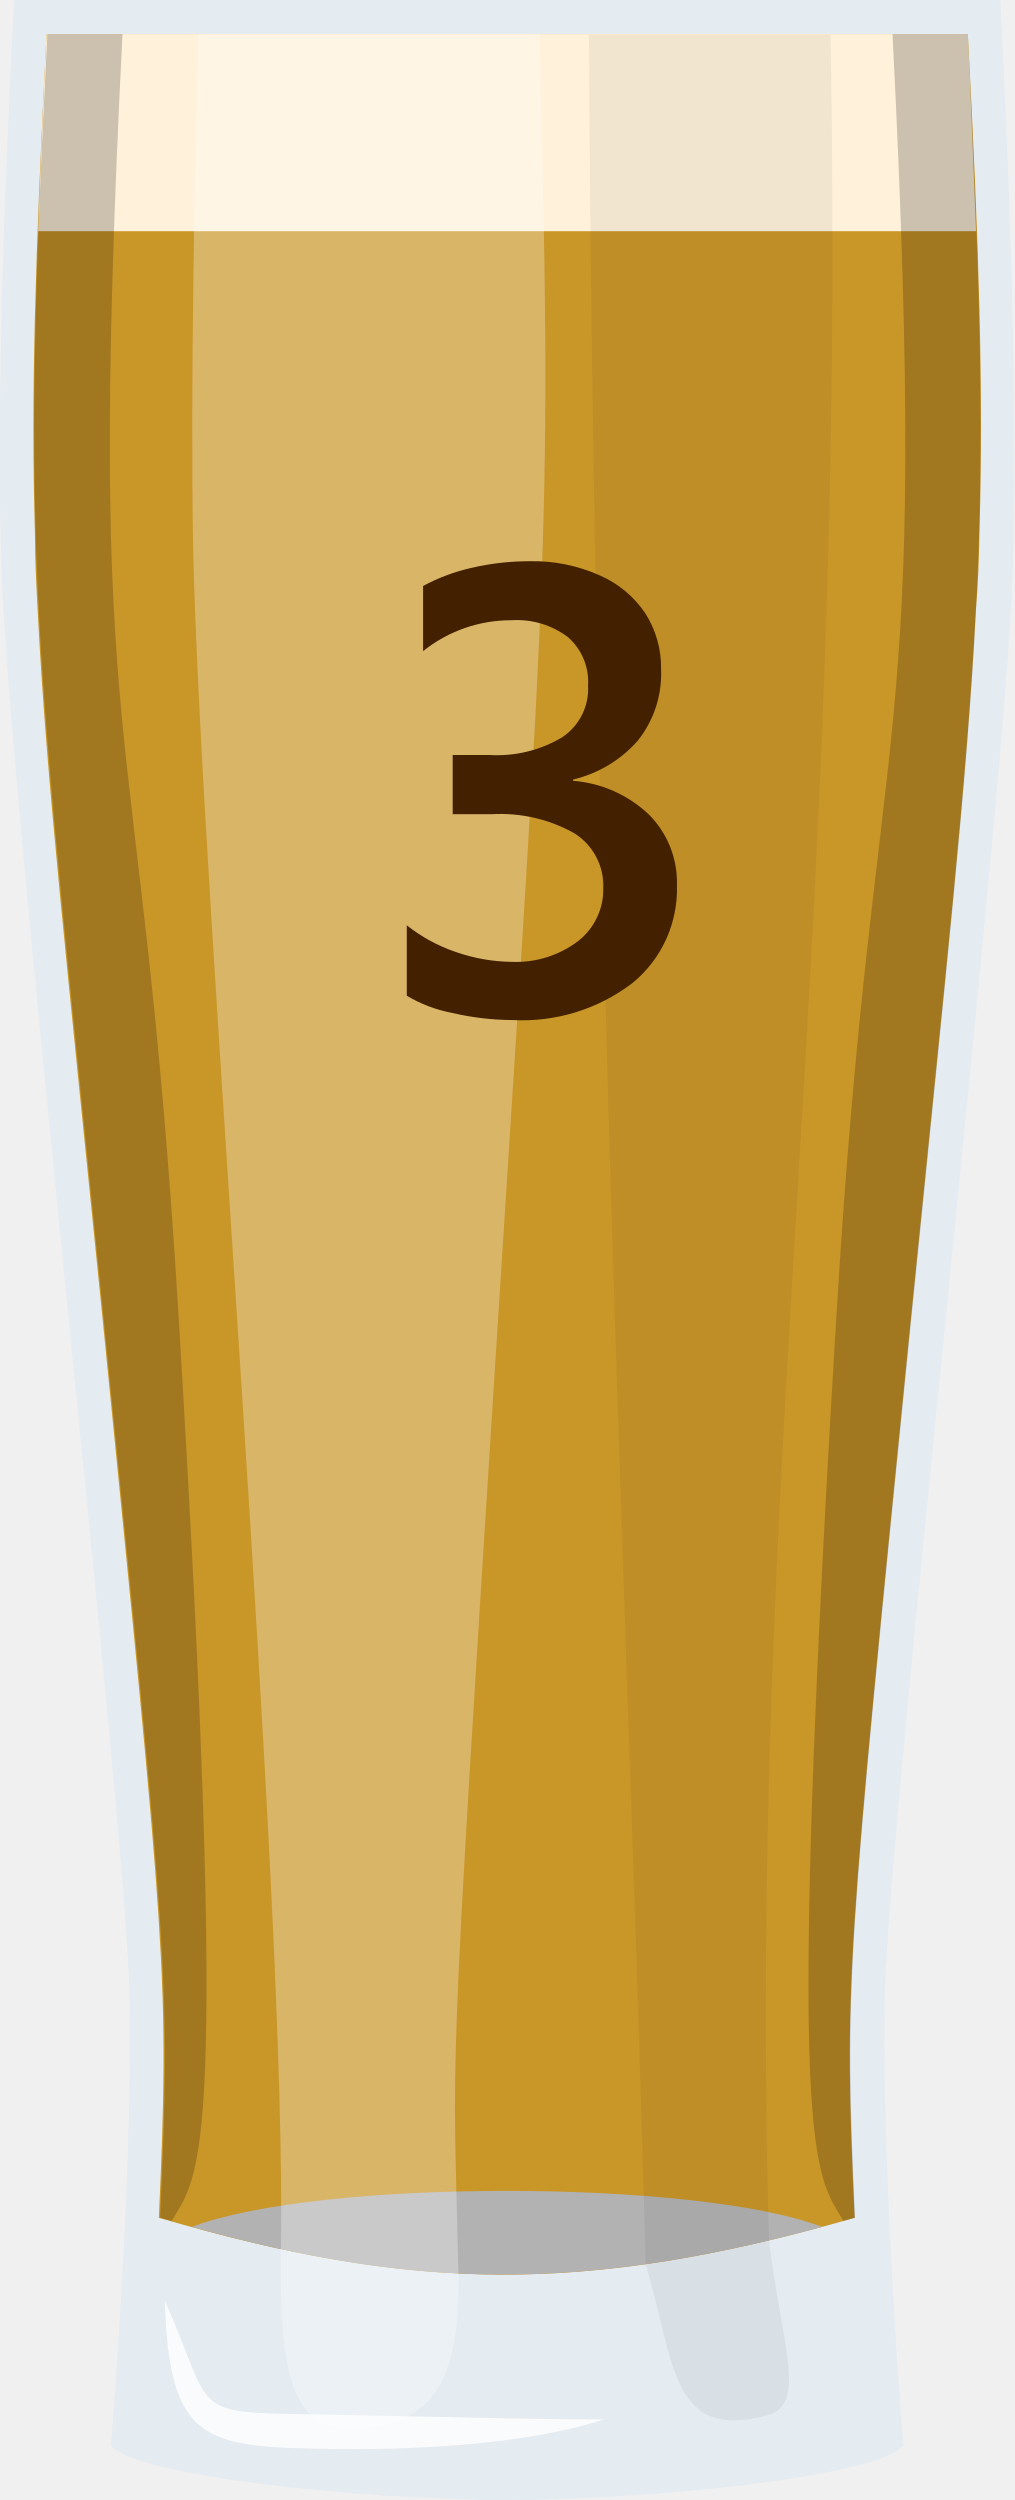
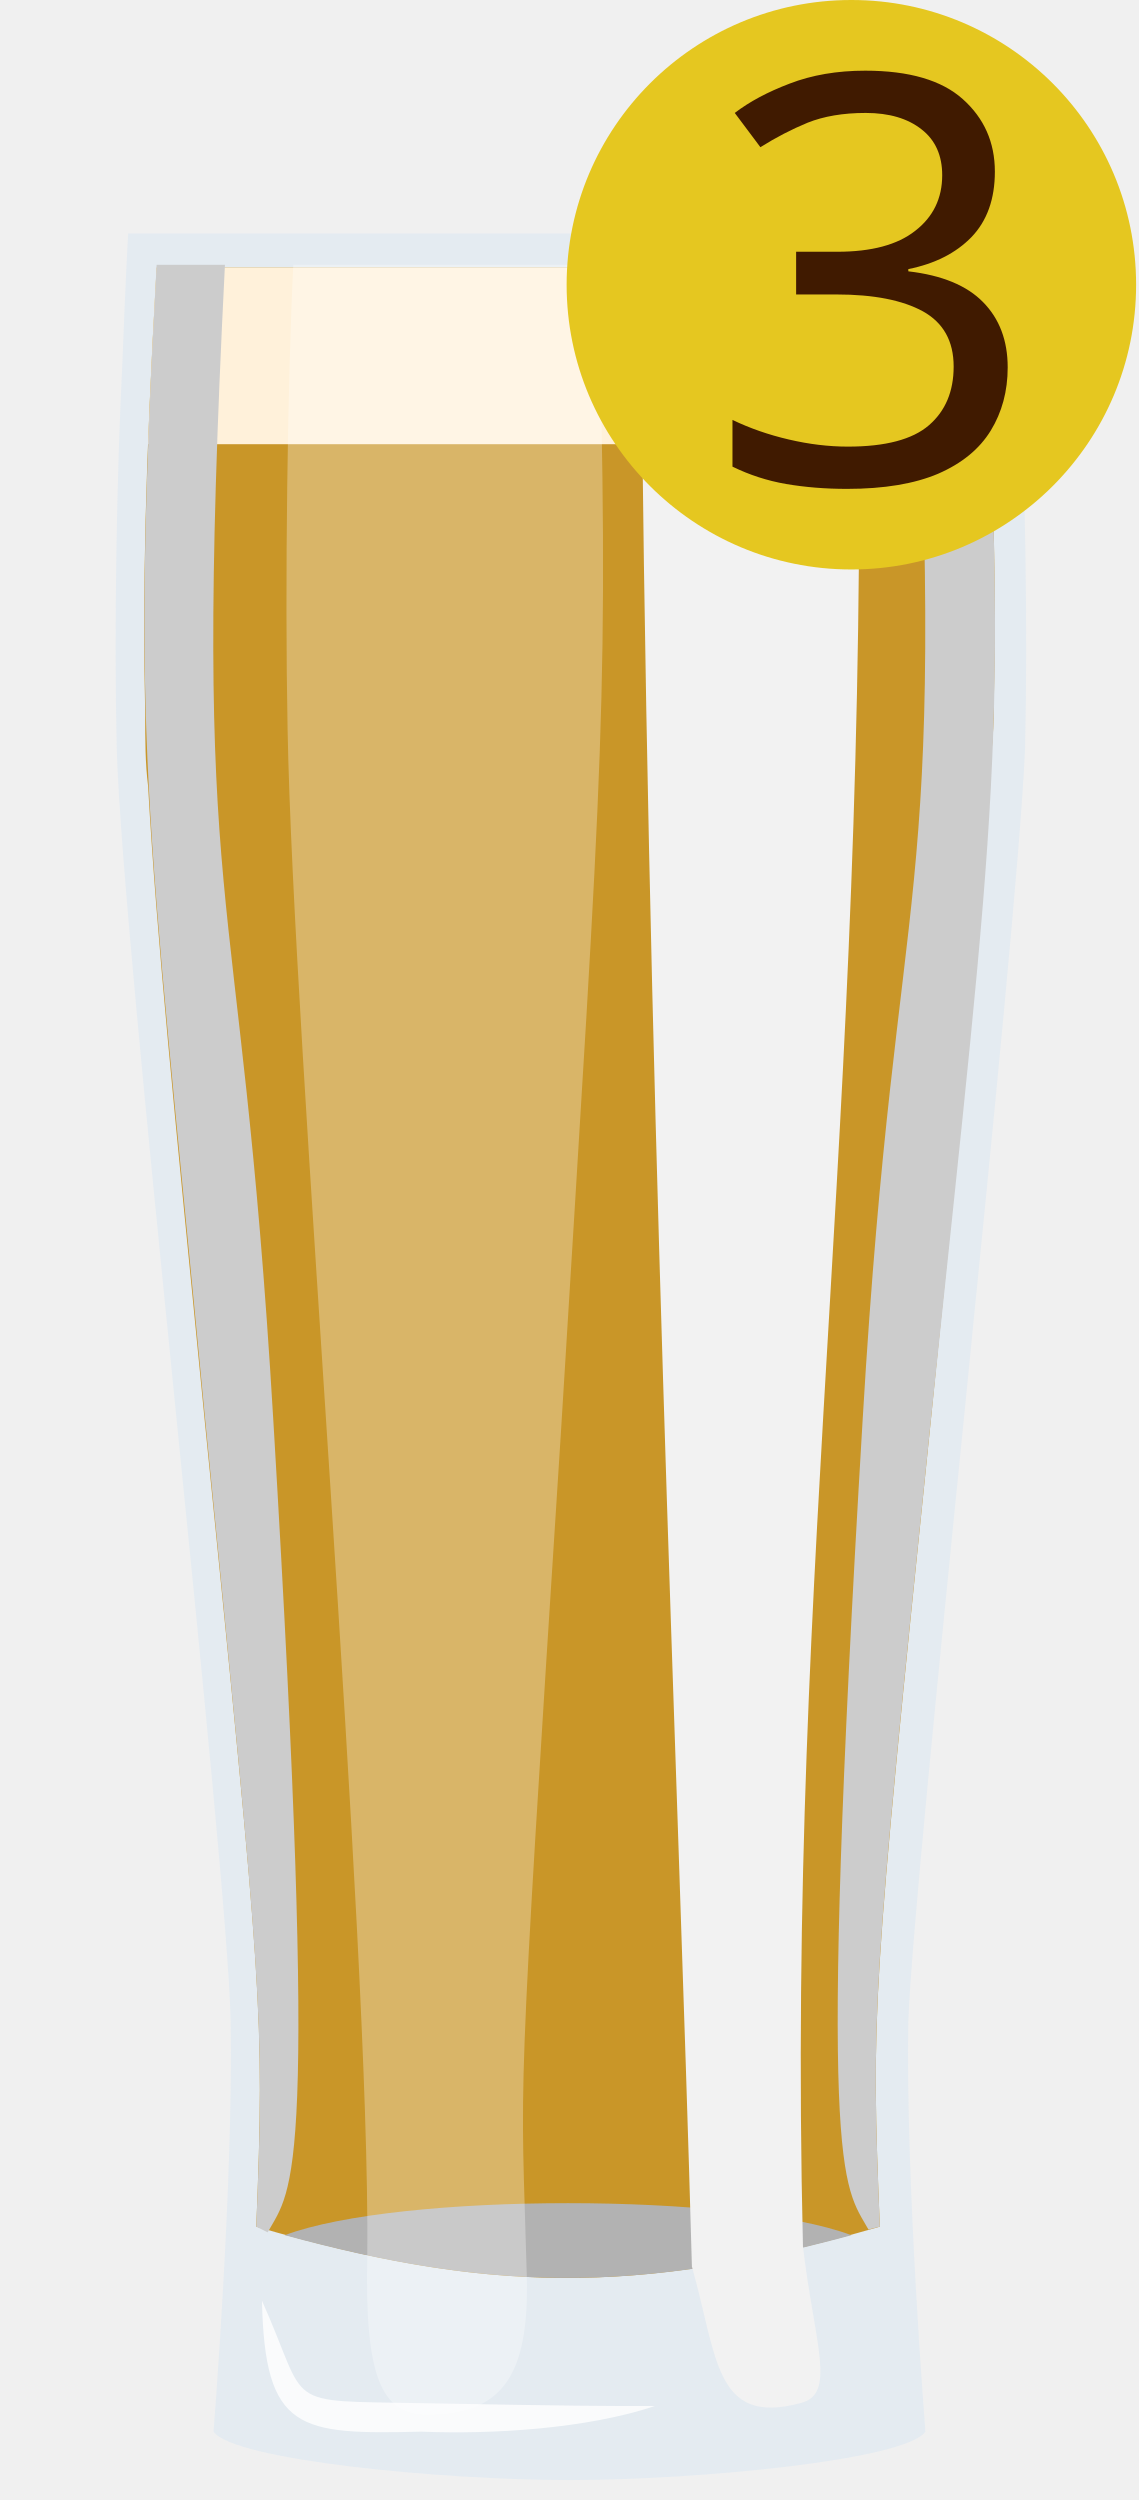
- <svg xmlns="http://www.w3.org/2000/svg" viewBox="0 0 47.95 118.18">
-   <defs>
-     <style>.cls-1{isolation:isolate;}.cls-2{fill:#e4ebf1;}.cls-3{fill:#c99628;}.cls-4{fill:#b2b2b2;}.cls-11,.cls-5{fill:#fff;}.cls-5{opacity:0.8;}.cls-6{fill:none;}.cls-7{fill:#fff1da;}.cls-8{mix-blend-mode:multiply;}.cls-9{fill:#f2f2f2;}.cls-10{opacity:0.3;}.cls-12{fill:#ccc;}.cls-13{fill:#432100;}</style>
-   </defs>
-   <g class="cls-1">
-     <g id="Layer_2" data-name="Layer 2">
-       <g id="Layer_1-2" data-name="Layer 1">
-         <path class="cls-2" d="M41.84,94.07c-.21,8.41.86,21.53.86,21.53-1.1,1.46-11.94,2.58-18.72,2.58S6.36,117.06,5.25,115.6c0,0,1.07-13.12.86-21.53S.44,37.71.08,27.12c-.21-6.24,0-14.56.27-20.33C.51,2.78.67,0,.67,0H47.28s.16,2.77.32,6.78c.24,5.77.48,14.09.27,20.34C47.51,37.71,42.05,85.66,41.84,94.07Z" />
-         <path class="cls-3" d="M46.31,24.9c.17-6.38,0-12.91-.56-23.29H2.2c-.54,10.52-.74,17.1-.55,23.56,0,1.32.07,2.57.13,3.68h0c.4,8,1.4,16.85,3.07,33.5,3,30.17,3.17,31.1,2.66,42.49,11.87,3.46,20,3.7,32.89,0-.51-11.22-.38-12,2.66-42.5,1.67-16.65,2.66-25.53,3.07-33.49h0C46.24,27.66,46.28,26.33,46.31,24.9Z" />
-         <path class="cls-4" d="M38.86,105.27c-11.52,3.11-19.38,2.9-29.79,0C15,103,32.89,103,38.86,105.27Z" />
-         <path class="cls-5" d="M7.79,108.75c2.54,5.75.85,5.24,8.43,5.41,8.17.17,9.39.21,12.34.21C25,115.52,20,115.8,16.2,115.77,9.76,115.7,8,115.65,7.79,108.75Z" />
-         <line class="cls-6" x1="1.81" y1="10.93" x2="1.78" y2="10.93" />
-         <path class="cls-7" d="M46.14,10.93H1.81c.11-3.47.26-6.73.39-9.32H45.75C45.88,4.21,46,7.48,46.14,10.93Z" />
-         <g class="cls-8">
-           <path class="cls-9" d="M36.35,105.9c.63,5.07,1.82,7.78-.1,8.28-4.55,1.2-4.32-2.4-5.73-7.15-.7-26.94-2.45-62.36-2.68-105.39H39.26C40.07,45.08,35.31,68.53,36.35,105.9Z" />
+ <svg xmlns="http://www.w3.org/2000/svg" version="1.1" id="Layer_1" x="0px" y="0px" viewBox="0 0 40 87.8" style="enable-background:new 0 0 40 87.8;" xml:space="preserve">
+   <style type="text/css">
+ 	.st0{fill:#E4EBF1;}
+ 	.st1{fill:#C99628;}
+ 	.st2{fill:#B2B2B2;}
+ 	.st3{opacity:0.8;fill:#FFFFFF;enable-background:new    ;}
+ 	.st4{fill:none;}
+ 	.st5{fill:#FFF1DA;}
+ 	.st6{fill:#F2F2F2;}
+ 	.st7{opacity:0.3;}
+ 	.st8{fill:#FFFFFF;}
+ 	.st9{fill:#CCCCCC;}
+ 	.st10{fill:#E5C720;}
+ 	.st11{fill:#401A00;}
+ 	.st12{font-family:'SegoeUI-Bold';}
+ 	.st13{font-size:20px;}
+ </style>
+   <g>
+     <g id="Layer_2_1_">
+       <g id="Layer_1-2">
+         <path class="st0" d="M31.9,71c-0.1,5.6,0.6,14.4,0.6,14.4c-0.7,1-8,1.7-12.5,1.7S8.2,86.4,7.5,85.4c0,0,0.7-8.8,0.6-14.4     c-0.1-5.6-3.8-37.6-4-44.7c-0.1-4.2,0-9.7,0.2-13.6c0.1-2.7,0.2-4.5,0.2-4.5h31.1c0,0,0.1,1.8,0.2,4.5c0.2,3.9,0.3,9.4,0.2,13.6     C35.7,33.4,32.1,65.4,31.9,71z" />
+         <path class="st1" d="M34.9,24.9c0.1-4.3,0-8.6-0.4-15.5H5.5c-0.4,7-0.5,11.4-0.4,15.7c0,0.9,0,1.7,0.1,2.5l0,0     c0.3,5.3,0.9,11.2,2,22.4C9.2,70,9.3,70.6,9,78.2c7.9,2.3,13.3,2.5,21.9,0c-0.3-7.5-0.3-8,1.8-28.4c1.1-11.1,1.8-17,2-22.3l0,0     C34.8,26.7,34.9,25.8,34.9,24.9z" />
+         <path class="st2" d="M29.9,78.5c-7.7,2.1-12.9,1.9-19.9,0C14,77,25.9,77,29.9,78.5z" />
+         <path class="st3" d="M9.2,80.8c1.7,3.8,0.6,3.5,5.6,3.6c5.5,0.1,6.3,0.1,8.2,0.1c-2.4,0.8-5.7,1-8.2,0.9     C10.5,85.5,9.3,85.4,9.2,80.8z" />
+         <line class="st4" x1="5.2" y1="15.6" x2="5.2" y2="15.6" />
+         <path class="st5" d="M34.8,15.6H5.2c0.1-2.3,0.2-4.5,0.3-6.2h29.1C34.6,11.1,34.7,13.3,34.8,15.6z" />
+         <g>
+           <path class="st6" d="M28.2,78.9c0.4,3.4,1.2,5.2-0.1,5.5c-3,0.8-2.9-1.6-3.8-4.8c-0.5-18-1.6-41.6-1.8-70.3h7.6      C30.7,38.4,27.6,54,28.2,78.9z" />
        </g>
-         <g class="cls-10">
-           <path class="cls-11" d="M23.5,63.05c-2.38,37.39-2.07,33.29-1.83,44.42.11,5.33-1.38,7.31-5.18,7.31-2.41,0-3.33-2-3.21-8.46C13.56,89.56,9.51,42.54,9.13,26,9,18.35,9.2,7.77,9.38,1.61H25.49C26.12,24.77,25.84,26.32,23.5,63.05Z" />
+         <g class="st7">
+           <path class="st8" d="M19.7,50.3c-1.6,24.9-1.4,22.2-1.2,29.6c0.1,3.6-0.9,4.9-3.5,4.9c-1.6,0-2.2-1.3-2.1-5.6      C13,68,10.3,36.7,10.1,25.6c-0.1-5.1,0-12.2,0.2-16.3H21C21.4,24.8,21.2,25.8,19.7,50.3z" />
        </g>
-         <g class="cls-8">
-           <path class="cls-12" d="M45.75,1.61H42.19C44,37.14,41.36,32,39.53,62.34c-2.42,40.09-1,40.34.34,42.65l.55-.15c-.51-11.26-.38-12.07,2.66-42.5C46.4,29.25,47,26.82,45.75,1.61Z" />
+         <g>
+           <path class="st9" d="M34.5,9.3h-2.4c1.2,23.7-0.6,20.3-1.8,40.5c-1.6,26.8-0.7,26.9,0.2,28.5l0.4-0.1c-0.3-7.5-0.3-8.1,1.8-28.4      C35,27.8,35.4,26.2,34.5,9.3z" />
        </g>
-         <g class="cls-8">
-           <path class="cls-12" d="M2.24,1.61H5.79C4,37.14,6.62,32,8.45,62.34c2.42,40.09,1,40.34-.33,42.65l-.55-.15c.5-11.26.37-12.07-2.67-42.5C1.59,29.25.94,26.82,2.24,1.61Z" />
+         <g>
+           <path class="st9" d="M5.5,9.3h2.4C6.7,33.1,8.4,29.6,9.6,49.9c1.6,26.8,0.7,26.9-0.2,28.5L9,78.2c0.3-7.5,0.2-8.1-1.8-28.4      C5.1,27.8,4.6,26.2,5.5,9.3z" />
        </g>
-         <path class="cls-13" d="M32,41.85a5.73,5.73,0,0,1-2.09,4.61,8.58,8.58,0,0,1-5.68,1.76,12.85,12.85,0,0,1-2.87-.34,6.53,6.53,0,0,1-2.13-.81V43.74A7.68,7.68,0,0,0,21.54,45a8.35,8.35,0,0,0,2.67.47,4.86,4.86,0,0,0,3.14-1A3.1,3.1,0,0,0,28.52,42a2.94,2.94,0,0,0-1.37-2.61,7.13,7.13,0,0,0-3.92-.9H21.4v-2.8h1.74a6,6,0,0,0,3.44-.84,2.76,2.76,0,0,0,1.22-2.45,2.81,2.81,0,0,0-.95-2.28,4,4,0,0,0-2.67-.8A6.65,6.65,0,0,0,20,30.78V27.7a9,9,0,0,1,2.26-.85,12.13,12.13,0,0,1,2.77-.32,7.71,7.71,0,0,1,3.3.66A5,5,0,0,1,30.51,29a4.75,4.75,0,0,1,.74,2.63A5.07,5.07,0,0,1,30.16,35a5.86,5.86,0,0,1-3.07,1.85v.06a5.87,5.87,0,0,1,3.59,1.6A4.54,4.54,0,0,1,32,41.85Z" />
      </g>
    </g>
  </g>
+   <circle id="path1269-7" class="st10" cx="29.9" cy="10" r="10" />
+   <text transform="matrix(1.0293 0 0 1 24.7915 16.9664)" class="st11 st12 st13">3</text>
</svg>
